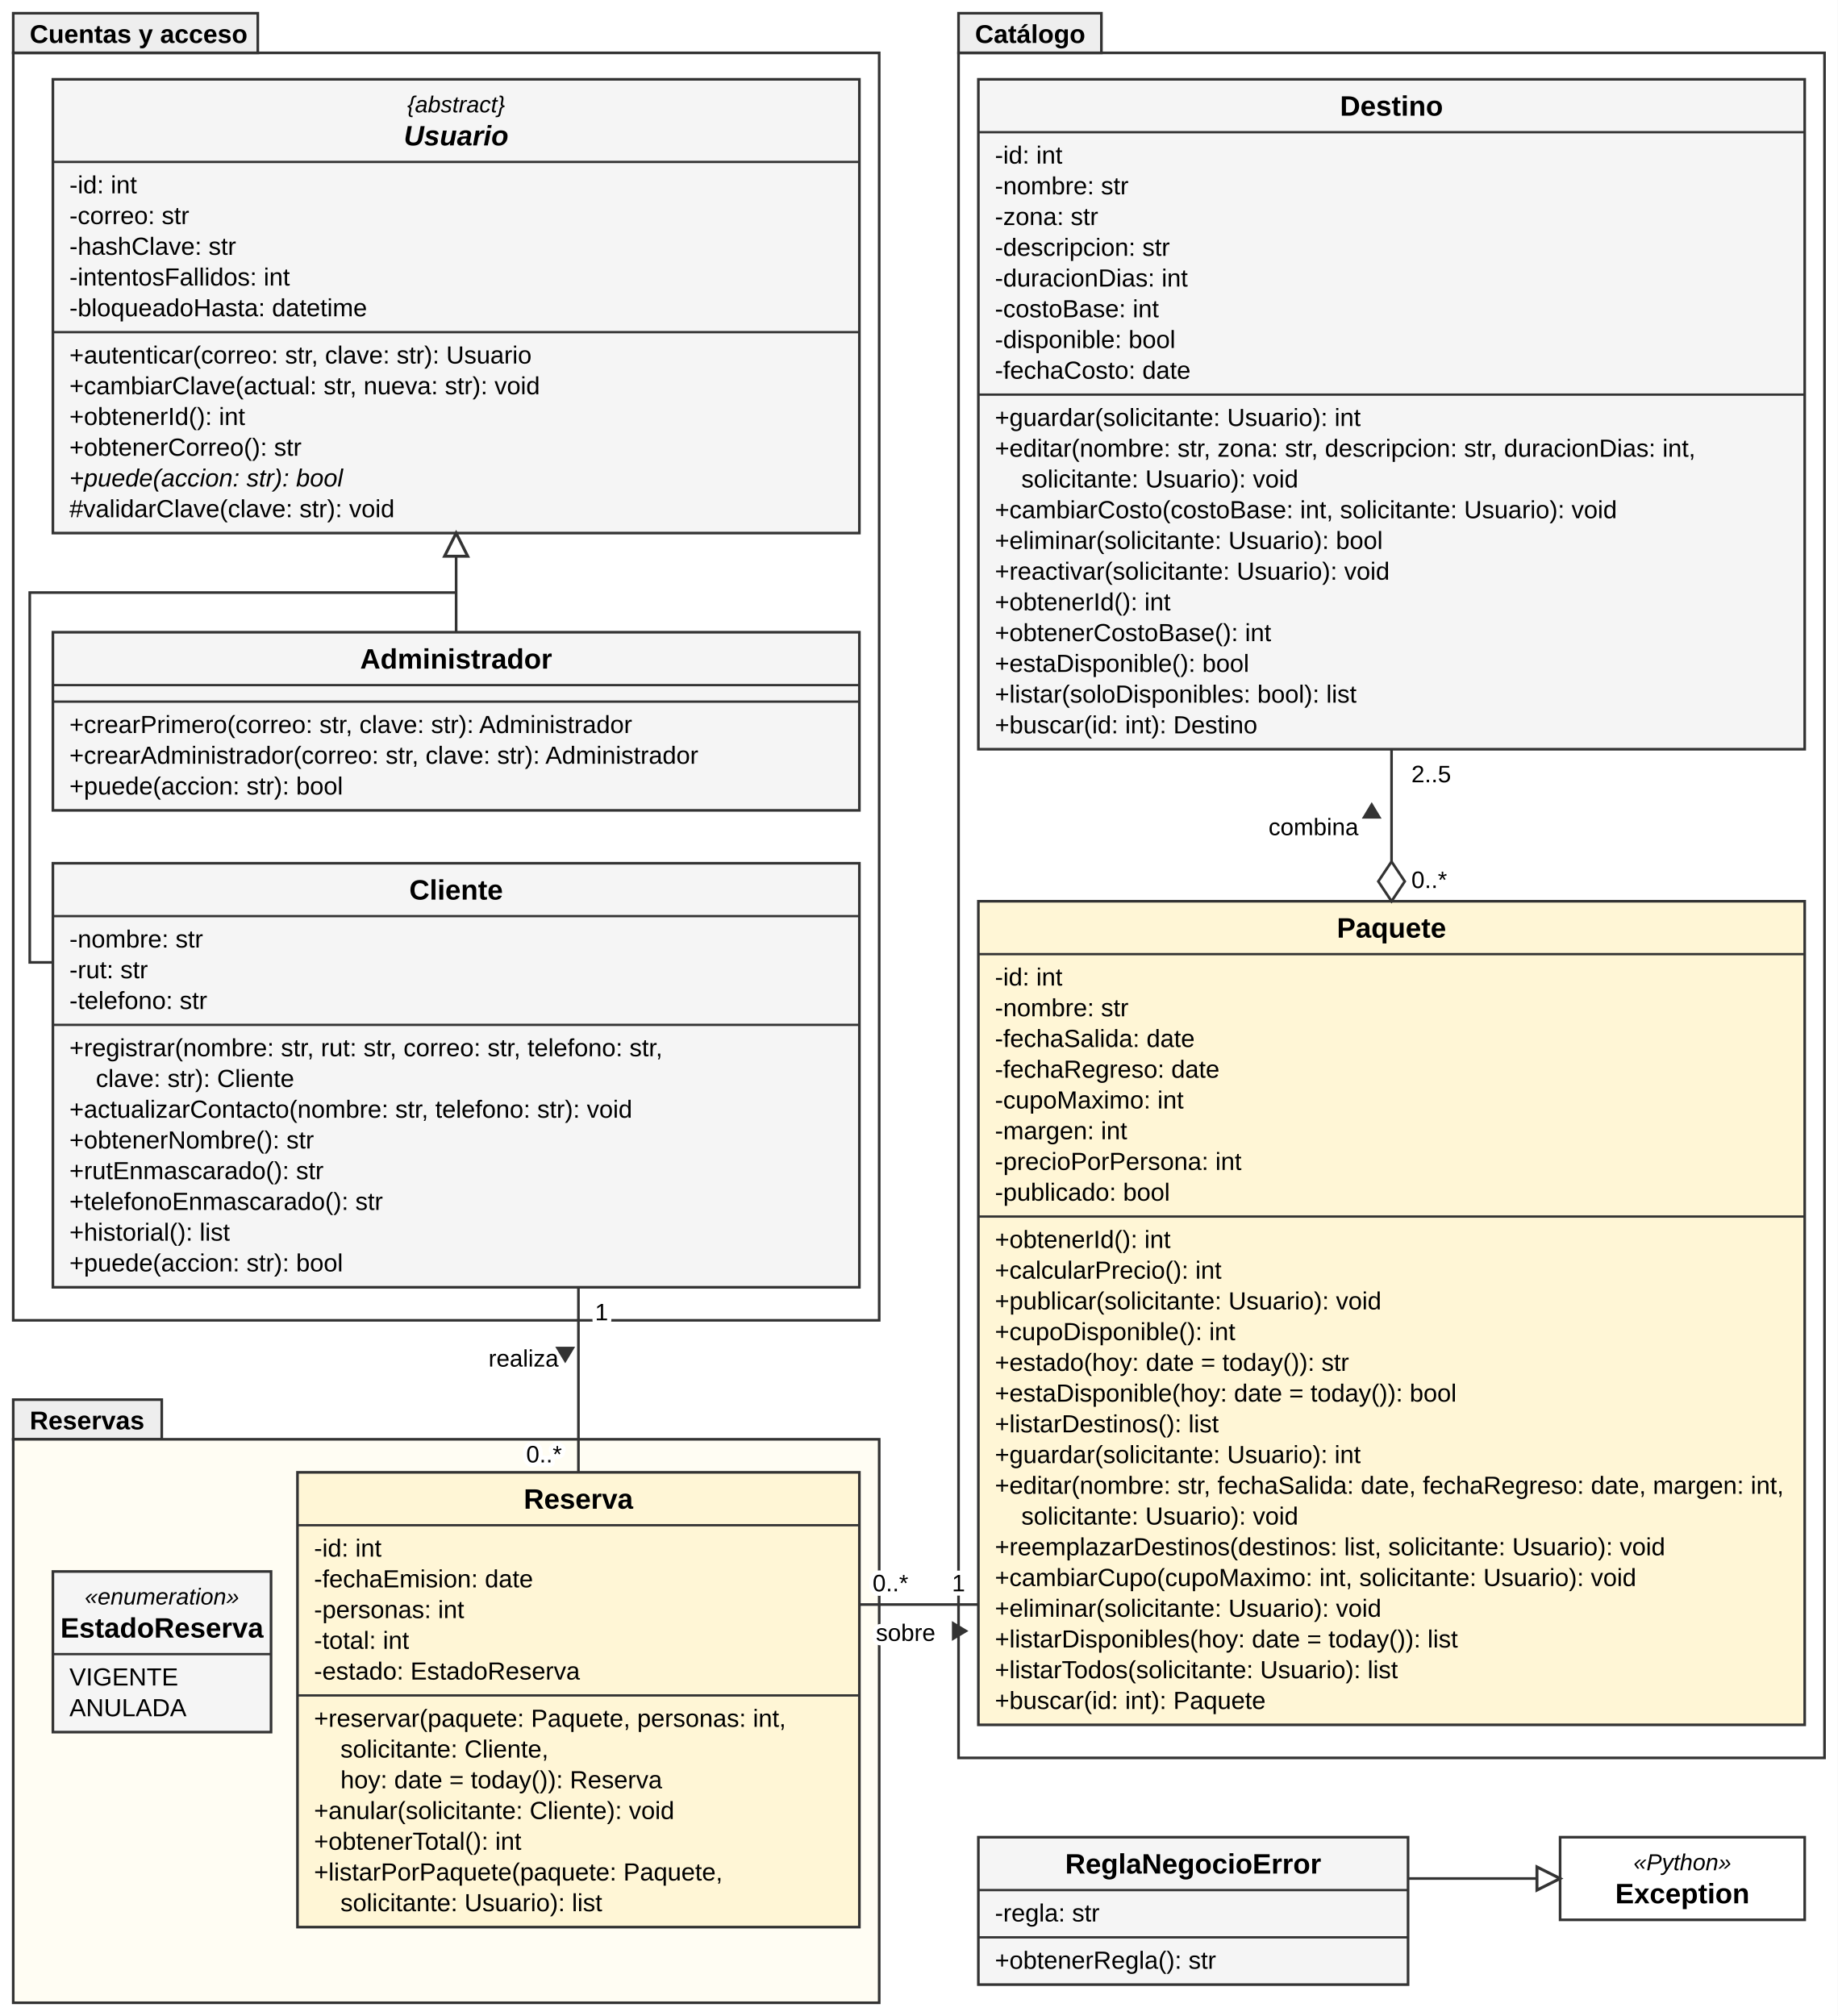
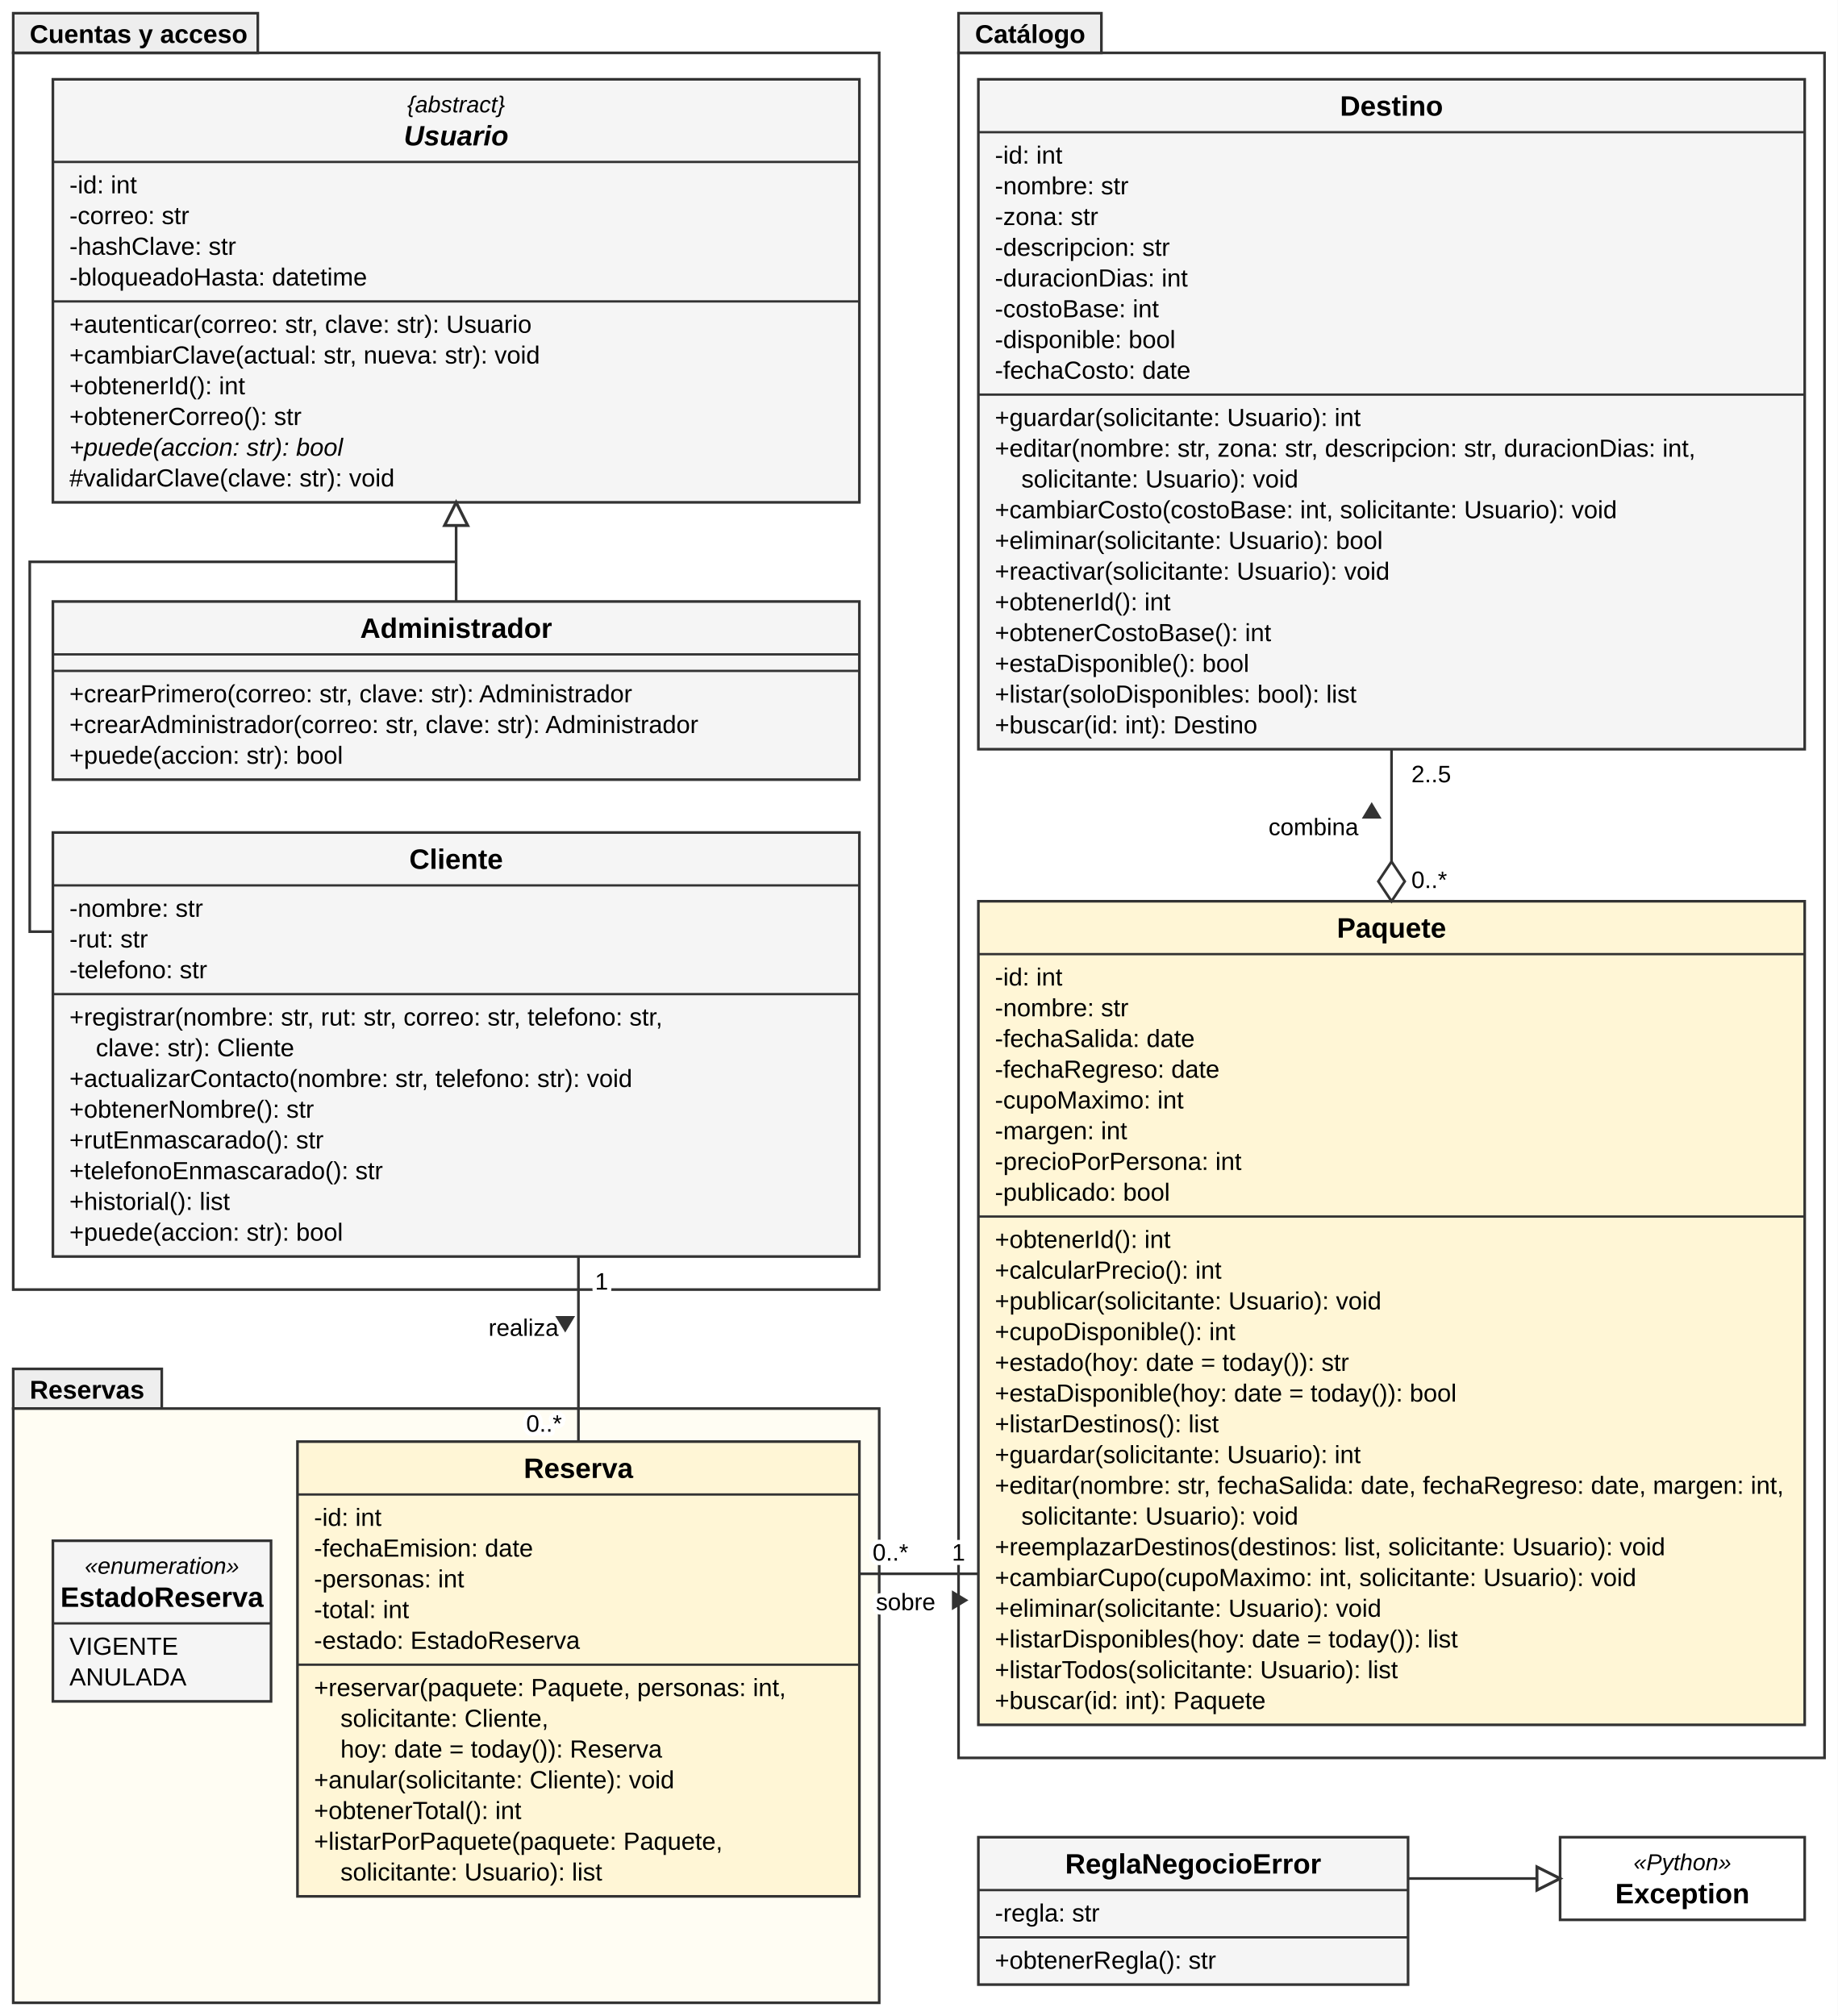
<svg xmlns="http://www.w3.org/2000/svg" width="556pt" height="610pt" viewBox="0 0 556 610">
  <rect width="100%" height="100%" fill="#fff" />
-   <rect x="16" y="24" width="244" height="137.3" rx="0" fill="#f5f5f5" stroke="#333333" stroke-width="0.8" />
+   <rect x="16" y="24" width="244" height="128.0" rx="0" fill="#f5f5f5" stroke="#333333" stroke-width="0.8" />
  <text x="138.0" y="44" font-family="Liberation Sans" font-size="8.5" text-anchor="middle" fill="#000" font-weight="bold" font-style="italic">
    <tspan x="138.0" dy="0">Usuario</tspan>
  </text>
  <text x="138.0" y="34" font-family="Liberation Sans" font-size="7" text-anchor="middle" fill="#000" font-style="italic">
    <tspan x="138.0" dy="0">{abstract}</tspan>
  </text>
  <path d="M16,49 L260,49" fill="none" stroke="#333333" stroke-width="0.7" />
  <text x="21" y="58.5" font-family="Liberation Sans" font-size="7.5" text-anchor="start" fill="#000">
    <tspan x="21" dy="0">-id: int</tspan>
  </text>
  <text x="21" y="67.8" font-family="Liberation Sans" font-size="7.5" text-anchor="start" fill="#000">
    <tspan x="21" dy="0">-correo: str</tspan>
  </text>
  <text x="21" y="77.1" font-family="Liberation Sans" font-size="7.5" text-anchor="start" fill="#000">
    <tspan x="21" dy="0">-hashClave: str</tspan>
  </text>
  <text x="21" y="86.4" font-family="Liberation Sans" font-size="7.5" text-anchor="start" fill="#000">
-     <tspan x="21" dy="0">-intentosFallidos: int</tspan>
-   </text>
-   <text x="21" y="95.7" font-family="Liberation Sans" font-size="7.5" text-anchor="start" fill="#000">
    <tspan x="21" dy="0">-bloqueadoHasta: datetime</tspan>
  </text>
-   <path d="M16,100.5 L260,100.5" fill="none" stroke="#333333" stroke-width="0.7" />
-   <text x="21" y="110.0" font-family="Liberation Sans" font-size="7.5" text-anchor="start" fill="#000" text-decoration="underline">
+   <path d="M16,91.2 L260,91.2" fill="none" stroke="#333333" stroke-width="0.7" />
+   <text x="21" y="100.7" font-family="Liberation Sans" font-size="7.5" text-anchor="start" fill="#000" text-decoration="underline">
    <tspan x="21" dy="0">+autenticar(correo: str, clave: str): Usuario</tspan>
  </text>
+   <text x="21" y="110.0" font-family="Liberation Sans" font-size="7.5" text-anchor="start" fill="#000">
+     <tspan x="21" dy="0">+cambiarClave(actual: str, nueva: str): void</tspan>
+   </text>
  <text x="21" y="119.3" font-family="Liberation Sans" font-size="7.5" text-anchor="start" fill="#000">
-     <tspan x="21" dy="0">+cambiarClave(actual: str, nueva: str): void</tspan>
+     <tspan x="21" dy="0">+obtenerId(): int</tspan>
  </text>
  <text x="21" y="128.6" font-family="Liberation Sans" font-size="7.5" text-anchor="start" fill="#000">
-     <tspan x="21" dy="0">+obtenerId(): int</tspan>
-   </text>
-   <text x="21" y="137.9" font-family="Liberation Sans" font-size="7.5" text-anchor="start" fill="#000">
    <tspan x="21" dy="0">+obtenerCorreo(): str</tspan>
  </text>
-   <text x="21" y="147.2" font-family="Liberation Sans" font-size="7.5" text-anchor="start" fill="#000" font-style="italic">
+   <text x="21" y="137.9" font-family="Liberation Sans" font-size="7.5" text-anchor="start" fill="#000" font-style="italic">
    <tspan x="21" dy="0">+puede(accion: str): bool</tspan>
  </text>
-   <text x="21" y="156.5" font-family="Liberation Sans" font-size="7.5" text-anchor="start" fill="#000">
+   <text x="21" y="147.2" font-family="Liberation Sans" font-size="7.5" text-anchor="start" fill="#000">
    <tspan x="21" dy="0">#validarClave(clave: str): void</tspan>
  </text>
-   <rect x="16" y="191.3" width="244" height="53.9" rx="0" fill="#f5f5f5" stroke="#333333" stroke-width="0.8" />
-   <text x="138.0" y="202.3" font-family="Liberation Sans" font-size="8.5" text-anchor="middle" fill="#000" font-weight="bold">
+   <rect x="16" y="182.0" width="244" height="53.9" rx="0" fill="#f5f5f5" stroke="#333333" stroke-width="0.8" />
+   <text x="138.0" y="193.0" font-family="Liberation Sans" font-size="8.5" text-anchor="middle" fill="#000" font-weight="bold">
    <tspan x="138.0" dy="0">Administrador</tspan>
  </text>
-   <path d="M16,207.3 L260,207.3" fill="none" stroke="#333333" stroke-width="0.7" />
-   <path d="M16,212.3 L260,212.3" fill="none" stroke="#333333" stroke-width="0.7" />
-   <text x="21" y="221.8" font-family="Liberation Sans" font-size="7.5" text-anchor="start" fill="#000" text-decoration="underline">
+   <path d="M16,198.0 L260,198.0" fill="none" stroke="#333333" stroke-width="0.7" />
+   <path d="M16,203.0 L260,203.0" fill="none" stroke="#333333" stroke-width="0.7" />
+   <text x="21" y="212.5" font-family="Liberation Sans" font-size="7.5" text-anchor="start" fill="#000" text-decoration="underline">
    <tspan x="21" dy="0">+crearPrimero(correo: str, clave: str): Administrador</tspan>
  </text>
+   <text x="21" y="221.8" font-family="Liberation Sans" font-size="7.5" text-anchor="start" fill="#000">
+     <tspan x="21" dy="0">+crearAdministrador(correo: str, clave: str): Administrador</tspan>
+   </text>
  <text x="21" y="231.1" font-family="Liberation Sans" font-size="7.5" text-anchor="start" fill="#000">
-     <tspan x="21" dy="0">+crearAdministrador(correo: str, clave: str): Administrador</tspan>
-   </text>
-   <text x="21" y="240.4" font-family="Liberation Sans" font-size="7.5" text-anchor="start" fill="#000">
    <tspan x="21" dy="0">+puede(accion: str): bool</tspan>
  </text>
-   <rect x="16" y="261.2" width="244" height="128.3" rx="0" fill="#f5f5f5" stroke="#333333" stroke-width="0.8" />
-   <text x="138.0" y="272.2" font-family="Liberation Sans" font-size="8.5" text-anchor="middle" fill="#000" font-weight="bold">
+   <rect x="16" y="251.9" width="244" height="128.3" rx="0" fill="#f5f5f5" stroke="#333333" stroke-width="0.8" />
+   <text x="138.0" y="262.9" font-family="Liberation Sans" font-size="8.5" text-anchor="middle" fill="#000" font-weight="bold">
    <tspan x="138.0" dy="0">Cliente</tspan>
  </text>
-   <path d="M16,277.2 L260,277.2" fill="none" stroke="#333333" stroke-width="0.7" />
+   <path d="M16,267.9 L260,267.9" fill="none" stroke="#333333" stroke-width="0.7" />
+   <text x="21" y="277.4" font-family="Liberation Sans" font-size="7.5" text-anchor="start" fill="#000">
+     <tspan x="21" dy="0">-nombre: str</tspan>
+   </text>
  <text x="21" y="286.7" font-family="Liberation Sans" font-size="7.5" text-anchor="start" fill="#000">
-     <tspan x="21" dy="0">-nombre: str</tspan>
-   </text>
-   <text x="21" y="296" font-family="Liberation Sans" font-size="7.5" text-anchor="start" fill="#000">
    <tspan x="21" dy="0">-rut: str</tspan>
  </text>
-   <text x="21" y="305.3" font-family="Liberation Sans" font-size="7.5" text-anchor="start" fill="#000">
+   <text x="21" y="296.0" font-family="Liberation Sans" font-size="7.5" text-anchor="start" fill="#000">
    <tspan x="21" dy="0">-telefono: str</tspan>
  </text>
-   <path d="M16,310.1 L260,310.1" fill="none" stroke="#333333" stroke-width="0.7" />
-   <text x="21" y="319.6" font-family="Liberation Sans" font-size="7.5" text-anchor="start" fill="#000" text-decoration="underline">
+   <path d="M16,300.8 L260,300.8" fill="none" stroke="#333333" stroke-width="0.7" />
+   <text x="21" y="310.3" font-family="Liberation Sans" font-size="7.5" text-anchor="start" fill="#000" text-decoration="underline">
    <tspan x="21" dy="0">+registrar(nombre: str, rut: str, correo: str, telefono: str,</tspan>
  </text>
-   <text x="29" y="328.9" font-family="Liberation Sans" font-size="7.5" text-anchor="start" fill="#000" text-decoration="underline">
+   <text x="29" y="319.6" font-family="Liberation Sans" font-size="7.5" text-anchor="start" fill="#000" text-decoration="underline">
    <tspan x="29" dy="0">clave: str): Cliente</tspan>
  </text>
+   <text x="21" y="328.9" font-family="Liberation Sans" font-size="7.5" text-anchor="start" fill="#000">
+     <tspan x="21" dy="0">+actualizarContacto(nombre: str, telefono: str): void</tspan>
+   </text>
  <text x="21" y="338.2" font-family="Liberation Sans" font-size="7.5" text-anchor="start" fill="#000">
-     <tspan x="21" dy="0">+actualizarContacto(nombre: str, telefono: str): void</tspan>
+     <tspan x="21" dy="0">+obtenerNombre(): str</tspan>
  </text>
  <text x="21" y="347.5" font-family="Liberation Sans" font-size="7.5" text-anchor="start" fill="#000">
-     <tspan x="21" dy="0">+obtenerNombre(): str</tspan>
+     <tspan x="21" dy="0">+rutEnmascarado(): str</tspan>
  </text>
  <text x="21" y="356.8" font-family="Liberation Sans" font-size="7.5" text-anchor="start" fill="#000">
-     <tspan x="21" dy="0">+rutEnmascarado(): str</tspan>
+     <tspan x="21" dy="0">+telefonoEnmascarado(): str</tspan>
  </text>
  <text x="21" y="366.1" font-family="Liberation Sans" font-size="7.5" text-anchor="start" fill="#000">
-     <tspan x="21" dy="0">+telefonoEnmascarado(): str</tspan>
+     <tspan x="21" dy="0">+historial(): list</tspan>
  </text>
  <text x="21" y="375.4" font-family="Liberation Sans" font-size="7.5" text-anchor="start" fill="#000">
-     <tspan x="21" dy="0">+historial(): list</tspan>
-   </text>
-   <text x="21" y="384.7" font-family="Liberation Sans" font-size="7.5" text-anchor="start" fill="#000">
    <tspan x="21" dy="0">+puede(accion: str): bool</tspan>
  </text>
  <rect x="4" y="4" width="73.997" height="12" rx="0" fill="#eeeeee" stroke="#333333" stroke-width="0.8" />
  <text x="9" y="13" font-family="Liberation Sans" font-size="7.8" text-anchor="start" fill="#000" font-weight="bold">
    <tspan x="9" dy="0">Cuentas y acceso</tspan>
  </text>
-   <rect x="4" y="16" width="262" height="383.5" rx="0" fill="none" stroke="#333333" stroke-width="0.8" />
-   <path d="M138.0,191.3 L138.0,161.3" fill="none" stroke="#333333" stroke-width="0.8" />
-   <path d="M141.5,168.3 L138.0,161.3 L134.5,168.3 Z" fill="#fff" stroke="#333333" stroke-width="0.9" />
-   <path d="M16,291.2 L9,291.2 L9,179.3 L138.0,179.3" fill="none" stroke="#333333" stroke-width="0.8" />
-   <rect x="4" y="423.5" width="44.943" height="12" rx="0" fill="#eeeeee" stroke="#333333" stroke-width="0.8" />
-   <text x="9" y="432.5" font-family="Liberation Sans" font-size="7.8" text-anchor="start" fill="#000" font-weight="bold">
+   <rect x="4" y="16" width="262" height="374.2" rx="0" fill="none" stroke="#333333" stroke-width="0.8" />
+   <path d="M138.0,182.0 L138.0,152.0" fill="none" stroke="#333333" stroke-width="0.8" />
+   <path d="M141.5,159.0 L138.0,152.0 L134.5,159.0 Z" fill="#fff" stroke="#333333" stroke-width="0.9" />
+   <path d="M16,281.9 L9,281.9 L9,170.0 L138.0,170.0" fill="none" stroke="#333333" stroke-width="0.8" />
+   <rect x="4" y="414.2" width="44.943" height="12" rx="0" fill="#eeeeee" stroke="#333333" stroke-width="0.8" />
+   <text x="9" y="423.2" font-family="Liberation Sans" font-size="7.8" text-anchor="start" fill="#000" font-weight="bold">
    <tspan x="9" dy="0">Reservas</tspan>
  </text>
-   <rect x="4" y="435.5" width="262" height="170.5" rx="0" fill="#fffdf3" stroke="#333333" stroke-width="0.8" />
-   <rect x="90" y="445.5" width="170" height="137.6" rx="0" fill="#fff6d6" stroke="#333333" stroke-width="0.8" />
-   <text x="175.0" y="456.5" font-family="Liberation Sans" font-size="8.5" text-anchor="middle" fill="#000" font-weight="bold">
+   <rect x="4" y="426.2" width="262" height="179.8" rx="0" fill="#fffdf3" stroke="#333333" stroke-width="0.8" />
+   <rect x="90" y="436.2" width="170" height="137.6" rx="0" fill="#fff6d6" stroke="#333333" stroke-width="0.8" />
+   <text x="175.0" y="447.2" font-family="Liberation Sans" font-size="8.5" text-anchor="middle" fill="#000" font-weight="bold">
    <tspan x="175.0" dy="0">Reserva</tspan>
  </text>
-   <path d="M90,461.5 L260,461.5" fill="none" stroke="#333333" stroke-width="0.7" />
+   <path d="M90,452.2 L260,452.2" fill="none" stroke="#333333" stroke-width="0.7" />
+   <text x="95" y="461.7" font-family="Liberation Sans" font-size="7.5" text-anchor="start" fill="#000">
+     <tspan x="95" dy="0">-id: int</tspan>
+   </text>
  <text x="95" y="471" font-family="Liberation Sans" font-size="7.5" text-anchor="start" fill="#000">
-     <tspan x="95" dy="0">-id: int</tspan>
+     <tspan x="95" dy="0">-fechaEmision: date</tspan>
  </text>
  <text x="95" y="480.3" font-family="Liberation Sans" font-size="7.5" text-anchor="start" fill="#000">
-     <tspan x="95" dy="0">-fechaEmision: date</tspan>
+     <tspan x="95" dy="0">-personas: int</tspan>
  </text>
  <text x="95" y="489.6" font-family="Liberation Sans" font-size="7.5" text-anchor="start" fill="#000">
-     <tspan x="95" dy="0">-personas: int</tspan>
+     <tspan x="95" dy="0">-total: int</tspan>
  </text>
  <text x="95" y="498.9" font-family="Liberation Sans" font-size="7.5" text-anchor="start" fill="#000">
-     <tspan x="95" dy="0">-total: int</tspan>
-   </text>
-   <text x="95" y="508.2" font-family="Liberation Sans" font-size="7.5" text-anchor="start" fill="#000">
    <tspan x="95" dy="0">-estado: EstadoReserva</tspan>
  </text>
-   <path d="M90,513.0 L260,513.0" fill="none" stroke="#333333" stroke-width="0.7" />
-   <text x="95" y="522.5" font-family="Liberation Sans" font-size="7.5" text-anchor="start" fill="#000" text-decoration="underline">
+   <path d="M90,503.7 L260,503.7" fill="none" stroke="#333333" stroke-width="0.7" />
+   <text x="95" y="513.2" font-family="Liberation Sans" font-size="7.5" text-anchor="start" fill="#000" text-decoration="underline">
    <tspan x="95" dy="0">+reservar(paquete: Paquete, personas: int,</tspan>
  </text>
+   <text x="103" y="522.5" font-family="Liberation Sans" font-size="7.5" text-anchor="start" fill="#000" text-decoration="underline">
+     <tspan x="103" dy="0">solicitante: Cliente,</tspan>
+   </text>
  <text x="103" y="531.8" font-family="Liberation Sans" font-size="7.5" text-anchor="start" fill="#000" text-decoration="underline">
-     <tspan x="103" dy="0">solicitante: Cliente,</tspan>
-   </text>
-   <text x="103" y="541.1" font-family="Liberation Sans" font-size="7.5" text-anchor="start" fill="#000" text-decoration="underline">
    <tspan x="103" dy="0">hoy: date = today()): Reserva</tspan>
  </text>
+   <text x="95" y="541.1" font-family="Liberation Sans" font-size="7.5" text-anchor="start" fill="#000">
+     <tspan x="95" dy="0">+anular(solicitante: Cliente): void</tspan>
+   </text>
  <text x="95" y="550.4" font-family="Liberation Sans" font-size="7.5" text-anchor="start" fill="#000">
-     <tspan x="95" dy="0">+anular(solicitante: Cliente): void</tspan>
-   </text>
-   <text x="95" y="559.7" font-family="Liberation Sans" font-size="7.5" text-anchor="start" fill="#000">
    <tspan x="95" dy="0">+obtenerTotal(): int</tspan>
  </text>
-   <text x="95" y="569.0" font-family="Liberation Sans" font-size="7.5" text-anchor="start" fill="#000" text-decoration="underline">
+   <text x="95" y="559.7" font-family="Liberation Sans" font-size="7.5" text-anchor="start" fill="#000" text-decoration="underline">
    <tspan x="95" dy="0">+listarPorPaquete(paquete: Paquete,</tspan>
  </text>
-   <text x="103" y="578.3" font-family="Liberation Sans" font-size="7.5" text-anchor="start" fill="#000" text-decoration="underline">
+   <text x="103" y="569.0" font-family="Liberation Sans" font-size="7.5" text-anchor="start" fill="#000" text-decoration="underline">
    <tspan x="103" dy="0">solicitante: Usuario): list</tspan>
  </text>
-   <rect x="16" y="475.5" width="66" height="48.6" rx="0" fill="#f5f5f5" stroke="#333333" stroke-width="0.8" />
-   <text x="49.0" y="485.5" font-family="Liberation Sans" font-size="7" text-anchor="middle" fill="#000" font-style="italic">
+   <rect x="16" y="466.2" width="66" height="48.6" rx="0" fill="#f5f5f5" stroke="#333333" stroke-width="0.8" />
+   <text x="49.0" y="476.2" font-family="Liberation Sans" font-size="7" text-anchor="middle" fill="#000" font-style="italic">
    <tspan x="49.0" dy="0">«enumeration»</tspan>
  </text>
-   <text x="49.0" y="495.5" font-family="Liberation Sans" font-size="8.5" text-anchor="middle" fill="#000" font-weight="bold">
+   <text x="49.0" y="486.2" font-family="Liberation Sans" font-size="8.5" text-anchor="middle" fill="#000" font-weight="bold">
    <tspan x="49.0" dy="0">EstadoReserva</tspan>
  </text>
-   <path d="M16,500.5 L82,500.5" fill="none" stroke="#333333" stroke-width="0.7" />
+   <path d="M16,491.2 L82,491.2" fill="none" stroke="#333333" stroke-width="0.7" />
+   <text x="21" y="500.7" font-family="Liberation Sans" font-size="7.5" text-anchor="start" fill="#000">
+     <tspan x="21" dy="0">VIGENTE</tspan>
+   </text>
  <text x="21" y="510" font-family="Liberation Sans" font-size="7.5" text-anchor="start" fill="#000">
-     <tspan x="21" dy="0">VIGENTE</tspan>
-   </text>
-   <text x="21" y="519.3" font-family="Liberation Sans" font-size="7.5" text-anchor="start" fill="#000">
    <tspan x="21" dy="0">ANULADA</tspan>
  </text>
  <rect x="290" y="4" width="43.221" height="12" rx="0" fill="#eeeeee" stroke="#333333" stroke-width="0.8" />
  <text x="295" y="13" font-family="Liberation Sans" font-size="7.8" text-anchor="start" fill="#000" font-weight="bold">
    <tspan x="295" dy="0">Catálogo</tspan>
  </text>
  <rect x="290" y="16" width="262" height="515.9" rx="0" fill="none" stroke="#333333" stroke-width="0.8" />
  <rect x="296" y="24" width="250" height="202.7" rx="0" fill="#f5f5f5" stroke="#333333" stroke-width="0.8" />
  <text x="421.0" y="35" font-family="Liberation Sans" font-size="8.5" text-anchor="middle" fill="#000" font-weight="bold">
    <tspan x="421.0" dy="0">Destino</tspan>
  </text>
  <path d="M296,40 L546,40" fill="none" stroke="#333333" stroke-width="0.7" />
  <text x="301" y="49.5" font-family="Liberation Sans" font-size="7.5" text-anchor="start" fill="#000">
    <tspan x="301" dy="0">-id: int</tspan>
  </text>
  <text x="301" y="58.8" font-family="Liberation Sans" font-size="7.5" text-anchor="start" fill="#000">
    <tspan x="301" dy="0">-nombre: str</tspan>
  </text>
  <text x="301" y="68.1" font-family="Liberation Sans" font-size="7.5" text-anchor="start" fill="#000">
    <tspan x="301" dy="0">-zona: str</tspan>
  </text>
  <text x="301" y="77.4" font-family="Liberation Sans" font-size="7.5" text-anchor="start" fill="#000">
    <tspan x="301" dy="0">-descripcion: str</tspan>
  </text>
  <text x="301" y="86.7" font-family="Liberation Sans" font-size="7.5" text-anchor="start" fill="#000">
    <tspan x="301" dy="0">-duracionDias: int</tspan>
  </text>
  <text x="301" y="96.0" font-family="Liberation Sans" font-size="7.5" text-anchor="start" fill="#000">
    <tspan x="301" dy="0">-costoBase: int</tspan>
  </text>
  <text x="301" y="105.3" font-family="Liberation Sans" font-size="7.5" text-anchor="start" fill="#000">
    <tspan x="301" dy="0">-disponible: bool</tspan>
  </text>
  <text x="301" y="114.6" font-family="Liberation Sans" font-size="7.5" text-anchor="start" fill="#000">
    <tspan x="301" dy="0">-fechaCosto: date</tspan>
  </text>
  <path d="M296,119.4 L546,119.4" fill="none" stroke="#333333" stroke-width="0.7" />
  <text x="301" y="128.9" font-family="Liberation Sans" font-size="7.5" text-anchor="start" fill="#000">
    <tspan x="301" dy="0">+guardar(solicitante: Usuario): int</tspan>
  </text>
  <text x="301" y="138.2" font-family="Liberation Sans" font-size="7.5" text-anchor="start" fill="#000">
    <tspan x="301" dy="0">+editar(nombre: str, zona: str, descripcion: str, duracionDias: int,</tspan>
  </text>
  <text x="309" y="147.5" font-family="Liberation Sans" font-size="7.5" text-anchor="start" fill="#000">
    <tspan x="309" dy="0">solicitante: Usuario): void</tspan>
  </text>
  <text x="301" y="156.8" font-family="Liberation Sans" font-size="7.5" text-anchor="start" fill="#000">
    <tspan x="301" dy="0">+cambiarCosto(costoBase: int, solicitante: Usuario): void</tspan>
  </text>
  <text x="301" y="166.1" font-family="Liberation Sans" font-size="7.5" text-anchor="start" fill="#000">
    <tspan x="301" dy="0">+eliminar(solicitante: Usuario): bool</tspan>
  </text>
  <text x="301" y="175.4" font-family="Liberation Sans" font-size="7.5" text-anchor="start" fill="#000">
    <tspan x="301" dy="0">+reactivar(solicitante: Usuario): void</tspan>
  </text>
  <text x="301" y="184.7" font-family="Liberation Sans" font-size="7.5" text-anchor="start" fill="#000">
    <tspan x="301" dy="0">+obtenerId(): int</tspan>
  </text>
  <text x="301" y="194.0" font-family="Liberation Sans" font-size="7.5" text-anchor="start" fill="#000">
    <tspan x="301" dy="0">+obtenerCostoBase(): int</tspan>
  </text>
  <text x="301" y="203.3" font-family="Liberation Sans" font-size="7.5" text-anchor="start" fill="#000">
    <tspan x="301" dy="0">+estaDisponible(): bool</tspan>
  </text>
  <text x="301" y="212.6" font-family="Liberation Sans" font-size="7.5" text-anchor="start" fill="#000" text-decoration="underline">
    <tspan x="301" dy="0">+listar(soloDisponibles: bool): list</tspan>
  </text>
  <text x="301" y="221.9" font-family="Liberation Sans" font-size="7.5" text-anchor="start" fill="#000" text-decoration="underline">
    <tspan x="301" dy="0">+buscar(id: int): Destino</tspan>
  </text>
  <rect x="296" y="272.7" width="250" height="249.2" rx="0" fill="#fff6d6" stroke="#333333" stroke-width="0.8" />
  <text x="421.0" y="283.7" font-family="Liberation Sans" font-size="8.5" text-anchor="middle" fill="#000" font-weight="bold">
    <tspan x="421.0" dy="0">Paquete</tspan>
  </text>
  <path d="M296,288.7 L546,288.7" fill="none" stroke="#333333" stroke-width="0.7" />
  <text x="301" y="298.2" font-family="Liberation Sans" font-size="7.5" text-anchor="start" fill="#000">
    <tspan x="301" dy="0">-id: int</tspan>
  </text>
  <text x="301" y="307.5" font-family="Liberation Sans" font-size="7.5" text-anchor="start" fill="#000">
    <tspan x="301" dy="0">-nombre: str</tspan>
  </text>
  <text x="301" y="316.8" font-family="Liberation Sans" font-size="7.5" text-anchor="start" fill="#000">
    <tspan x="301" dy="0">-fechaSalida: date</tspan>
  </text>
  <text x="301" y="326.1" font-family="Liberation Sans" font-size="7.5" text-anchor="start" fill="#000">
    <tspan x="301" dy="0">-fechaRegreso: date</tspan>
  </text>
  <text x="301" y="335.4" font-family="Liberation Sans" font-size="7.5" text-anchor="start" fill="#000">
    <tspan x="301" dy="0">-cupoMaximo: int</tspan>
  </text>
  <text x="301" y="344.7" font-family="Liberation Sans" font-size="7.5" text-anchor="start" fill="#000">
    <tspan x="301" dy="0">-margen: int</tspan>
  </text>
  <text x="301" y="354" font-family="Liberation Sans" font-size="7.5" text-anchor="start" fill="#000">
    <tspan x="301" dy="0">-precioPorPersona: int</tspan>
  </text>
  <text x="301" y="363.3" font-family="Liberation Sans" font-size="7.5" text-anchor="start" fill="#000">
    <tspan x="301" dy="0">-publicado: bool</tspan>
  </text>
  <path d="M296,368.1 L546,368.1" fill="none" stroke="#333333" stroke-width="0.7" />
  <text x="301" y="377.6" font-family="Liberation Sans" font-size="7.5" text-anchor="start" fill="#000">
    <tspan x="301" dy="0">+obtenerId(): int</tspan>
  </text>
  <text x="301" y="386.9" font-family="Liberation Sans" font-size="7.5" text-anchor="start" fill="#000">
    <tspan x="301" dy="0">+calcularPrecio(): int</tspan>
  </text>
  <text x="301" y="396.2" font-family="Liberation Sans" font-size="7.5" text-anchor="start" fill="#000">
    <tspan x="301" dy="0">+publicar(solicitante: Usuario): void</tspan>
  </text>
  <text x="301" y="405.5" font-family="Liberation Sans" font-size="7.5" text-anchor="start" fill="#000">
    <tspan x="301" dy="0">+cupoDisponible(): int</tspan>
  </text>
  <text x="301" y="414.8" font-family="Liberation Sans" font-size="7.5" text-anchor="start" fill="#000">
    <tspan x="301" dy="0">+estado(hoy: date = today()): str</tspan>
  </text>
  <text x="301" y="424.1" font-family="Liberation Sans" font-size="7.5" text-anchor="start" fill="#000">
    <tspan x="301" dy="0">+estaDisponible(hoy: date = today()): bool</tspan>
  </text>
  <text x="301" y="433.4" font-family="Liberation Sans" font-size="7.5" text-anchor="start" fill="#000">
    <tspan x="301" dy="0">+listarDestinos(): list</tspan>
  </text>
  <text x="301" y="442.7" font-family="Liberation Sans" font-size="7.5" text-anchor="start" fill="#000">
    <tspan x="301" dy="0">+guardar(solicitante: Usuario): int</tspan>
  </text>
  <text x="301" y="452.0" font-family="Liberation Sans" font-size="7.5" text-anchor="start" fill="#000">
    <tspan x="301" dy="0">+editar(nombre: str, fechaSalida: date, fechaRegreso: date, margen: int,</tspan>
  </text>
  <text x="309" y="461.3" font-family="Liberation Sans" font-size="7.5" text-anchor="start" fill="#000">
    <tspan x="309" dy="0">solicitante: Usuario): void</tspan>
  </text>
  <text x="301" y="470.6" font-family="Liberation Sans" font-size="7.5" text-anchor="start" fill="#000">
    <tspan x="301" dy="0">+reemplazarDestinos(destinos: list, solicitante: Usuario): void</tspan>
  </text>
  <text x="301" y="479.9" font-family="Liberation Sans" font-size="7.5" text-anchor="start" fill="#000">
    <tspan x="301" dy="0">+cambiarCupo(cupoMaximo: int, solicitante: Usuario): void</tspan>
  </text>
  <text x="301" y="489.2" font-family="Liberation Sans" font-size="7.5" text-anchor="start" fill="#000">
    <tspan x="301" dy="0">+eliminar(solicitante: Usuario): void</tspan>
  </text>
  <text x="301" y="498.5" font-family="Liberation Sans" font-size="7.5" text-anchor="start" fill="#000" text-decoration="underline">
    <tspan x="301" dy="0">+listarDisponibles(hoy: date = today()): list</tspan>
  </text>
  <text x="301" y="507.8" font-family="Liberation Sans" font-size="7.5" text-anchor="start" fill="#000" text-decoration="underline">
    <tspan x="301" dy="0">+listarTodos(solicitante: Usuario): list</tspan>
  </text>
  <text x="301" y="517.1" font-family="Liberation Sans" font-size="7.5" text-anchor="start" fill="#000" text-decoration="underline">
    <tspan x="301" dy="0">+buscar(id: int): Paquete</tspan>
  </text>
  <rect x="296" y="555.9" width="130" height="44.6" rx="0" fill="#f5f5f5" stroke="#333333" stroke-width="0.8" />
  <text x="361.0" y="566.9" font-family="Liberation Sans" font-size="8.5" text-anchor="middle" fill="#000" font-weight="bold">
    <tspan x="361.0" dy="0">ReglaNegocioError</tspan>
  </text>
  <path d="M296,571.9 L426,571.9" fill="none" stroke="#333333" stroke-width="0.7" />
  <text x="301" y="581.4" font-family="Liberation Sans" font-size="7.5" text-anchor="start" fill="#000">
    <tspan x="301" dy="0">-regla: str</tspan>
  </text>
  <path d="M296,586.2 L426,586.2" fill="none" stroke="#333333" stroke-width="0.7" />
  <text x="301" y="595.7" font-family="Liberation Sans" font-size="7.5" text-anchor="start" fill="#000">
    <tspan x="301" dy="0">+obtenerRegla(): str</tspan>
  </text>
  <rect x="472" y="555.9" width="74" height="25" rx="0" fill="#ffffff" stroke="#333333" stroke-width="0.8" />
  <text x="509.0" y="565.9" font-family="Liberation Sans" font-size="7" text-anchor="middle" fill="#000" font-style="italic">
    <tspan x="509.0" dy="0">«Python»</tspan>
  </text>
  <text x="509.0" y="575.9" font-family="Liberation Sans" font-size="8.5" text-anchor="middle" fill="#000" font-weight="bold">
    <tspan x="509.0" dy="0">Exception</tspan>
  </text>
  <path d="M426,568.4 L472,568.4" fill="none" stroke="#333333" stroke-width="0.8" />
  <path d="M465.0,571.9 L472,568.4 L465.0,564.9 Z" fill="#fff" stroke="#333333" stroke-width="0.9" />
  <path d="M421.0,272.7 l4,-6 l-4,-6 l-4,6 Z" fill="#fff" stroke="#333333" stroke-width="0.8" />
  <path d="M421.0,260.7 L421.0,226.7" fill="none" stroke="#333333" stroke-width="0.8" />
  <text x="427.0" y="268.7" font-family="Liberation Sans" font-size="7.2" text-anchor="start" fill="#000" style="paint-order:stroke" stroke="#fff" stroke-width="2.6" stroke-linejoin="round">
    <tspan x="427.0" dy="0">0..*</tspan>
  </text>
  <text x="427.0" y="236.7" font-family="Liberation Sans" font-size="7.2" text-anchor="start" fill="#000" style="paint-order:stroke" stroke="#fff" stroke-width="2.6" stroke-linejoin="round">
    <tspan x="427.0" dy="0">2..5</tspan>
  </text>
  <text x="411.0" y="252.7" font-family="Liberation Sans" font-size="7.2" text-anchor="end" fill="#000" style="paint-order:stroke" stroke="#fff" stroke-width="2.6" stroke-linejoin="round">
    <tspan x="411.0" dy="0">combina</tspan>
  </text>
  <path d="M412.0,247.7 h6 l-3,-5 Z" fill="#333333" />
-   <path d="M175.0,389.5 L175.0,445.5" fill="none" stroke="#333333" stroke-width="0.8" />
-   <text x="180.0" y="399.5" font-family="Liberation Sans" font-size="7.2" text-anchor="start" fill="#000" style="paint-order:stroke" stroke="#fff" stroke-width="2.6" stroke-linejoin="round">
+   <path d="M175.0,380.2 L175.0,436.2" fill="none" stroke="#333333" stroke-width="0.8" />
+   <text x="180.0" y="390.2" font-family="Liberation Sans" font-size="7.2" text-anchor="start" fill="#000" style="paint-order:stroke" stroke="#fff" stroke-width="2.6" stroke-linejoin="round">
    <tspan x="180.0" dy="0">1</tspan>
  </text>
-   <text x="170.0" y="442.5" font-family="Liberation Sans" font-size="7.2" text-anchor="end" fill="#000" style="paint-order:stroke" stroke="#fff" stroke-width="2.6" stroke-linejoin="round">
+   <text x="170.0" y="433.2" font-family="Liberation Sans" font-size="7.2" text-anchor="end" fill="#000" style="paint-order:stroke" stroke="#fff" stroke-width="2.6" stroke-linejoin="round">
    <tspan x="170.0" dy="0">0..*</tspan>
  </text>
-   <text x="169.0" y="413.5" font-family="Liberation Sans" font-size="7.2" text-anchor="end" fill="#000" style="paint-order:stroke" stroke="#fff" stroke-width="2.6" stroke-linejoin="round">
+   <text x="169.0" y="404.2" font-family="Liberation Sans" font-size="7.2" text-anchor="end" fill="#000" style="paint-order:stroke" stroke="#fff" stroke-width="2.6" stroke-linejoin="round">
    <tspan x="169.0" dy="0">realiza</tspan>
  </text>
-   <path d="M168.0,407.5 h6 l-3,5 Z" fill="#333333" />
-   <path d="M260,485.5 L296,485.5" fill="none" stroke="#333333" stroke-width="0.8" />
-   <text x="264" y="481.5" font-family="Liberation Sans" font-size="7.2" text-anchor="start" fill="#000" style="paint-order:stroke" stroke="#fff" stroke-width="2.6" stroke-linejoin="round">
+   <path d="M168.0,398.2 h6 l-3,5 Z" fill="#333333" />
+   <path d="M260,476.2 L296,476.2" fill="none" stroke="#333333" stroke-width="0.8" />
+   <text x="264" y="472.2" font-family="Liberation Sans" font-size="7.2" text-anchor="start" fill="#000" style="paint-order:stroke" stroke="#fff" stroke-width="2.6" stroke-linejoin="round">
    <tspan x="264" dy="0">0..*</tspan>
  </text>
-   <text x="292" y="481.5" font-family="Liberation Sans" font-size="7.2" text-anchor="end" fill="#000" style="paint-order:stroke" stroke="#fff" stroke-width="2.6" stroke-linejoin="round">
+   <text x="292" y="472.2" font-family="Liberation Sans" font-size="7.2" text-anchor="end" fill="#000" style="paint-order:stroke" stroke="#fff" stroke-width="2.6" stroke-linejoin="round">
    <tspan x="292" dy="0">1</tspan>
  </text>
-   <text x="274.0" y="496.5" font-family="Liberation Sans" font-size="7.2" text-anchor="middle" fill="#000" style="paint-order:stroke" stroke="#fff" stroke-width="2.6" stroke-linejoin="round">
+   <text x="274.0" y="487.2" font-family="Liberation Sans" font-size="7.2" text-anchor="middle" fill="#000" style="paint-order:stroke" stroke="#fff" stroke-width="2.6" stroke-linejoin="round">
    <tspan x="274.0" dy="0">sobre</tspan>
  </text>
-   <path d="M288.0,490.5 l5,3 l-5,3 Z" fill="#333333" />
+   <path d="M288.0,481.2 l5,3 l-5,3 Z" fill="#333333" />
</svg>
